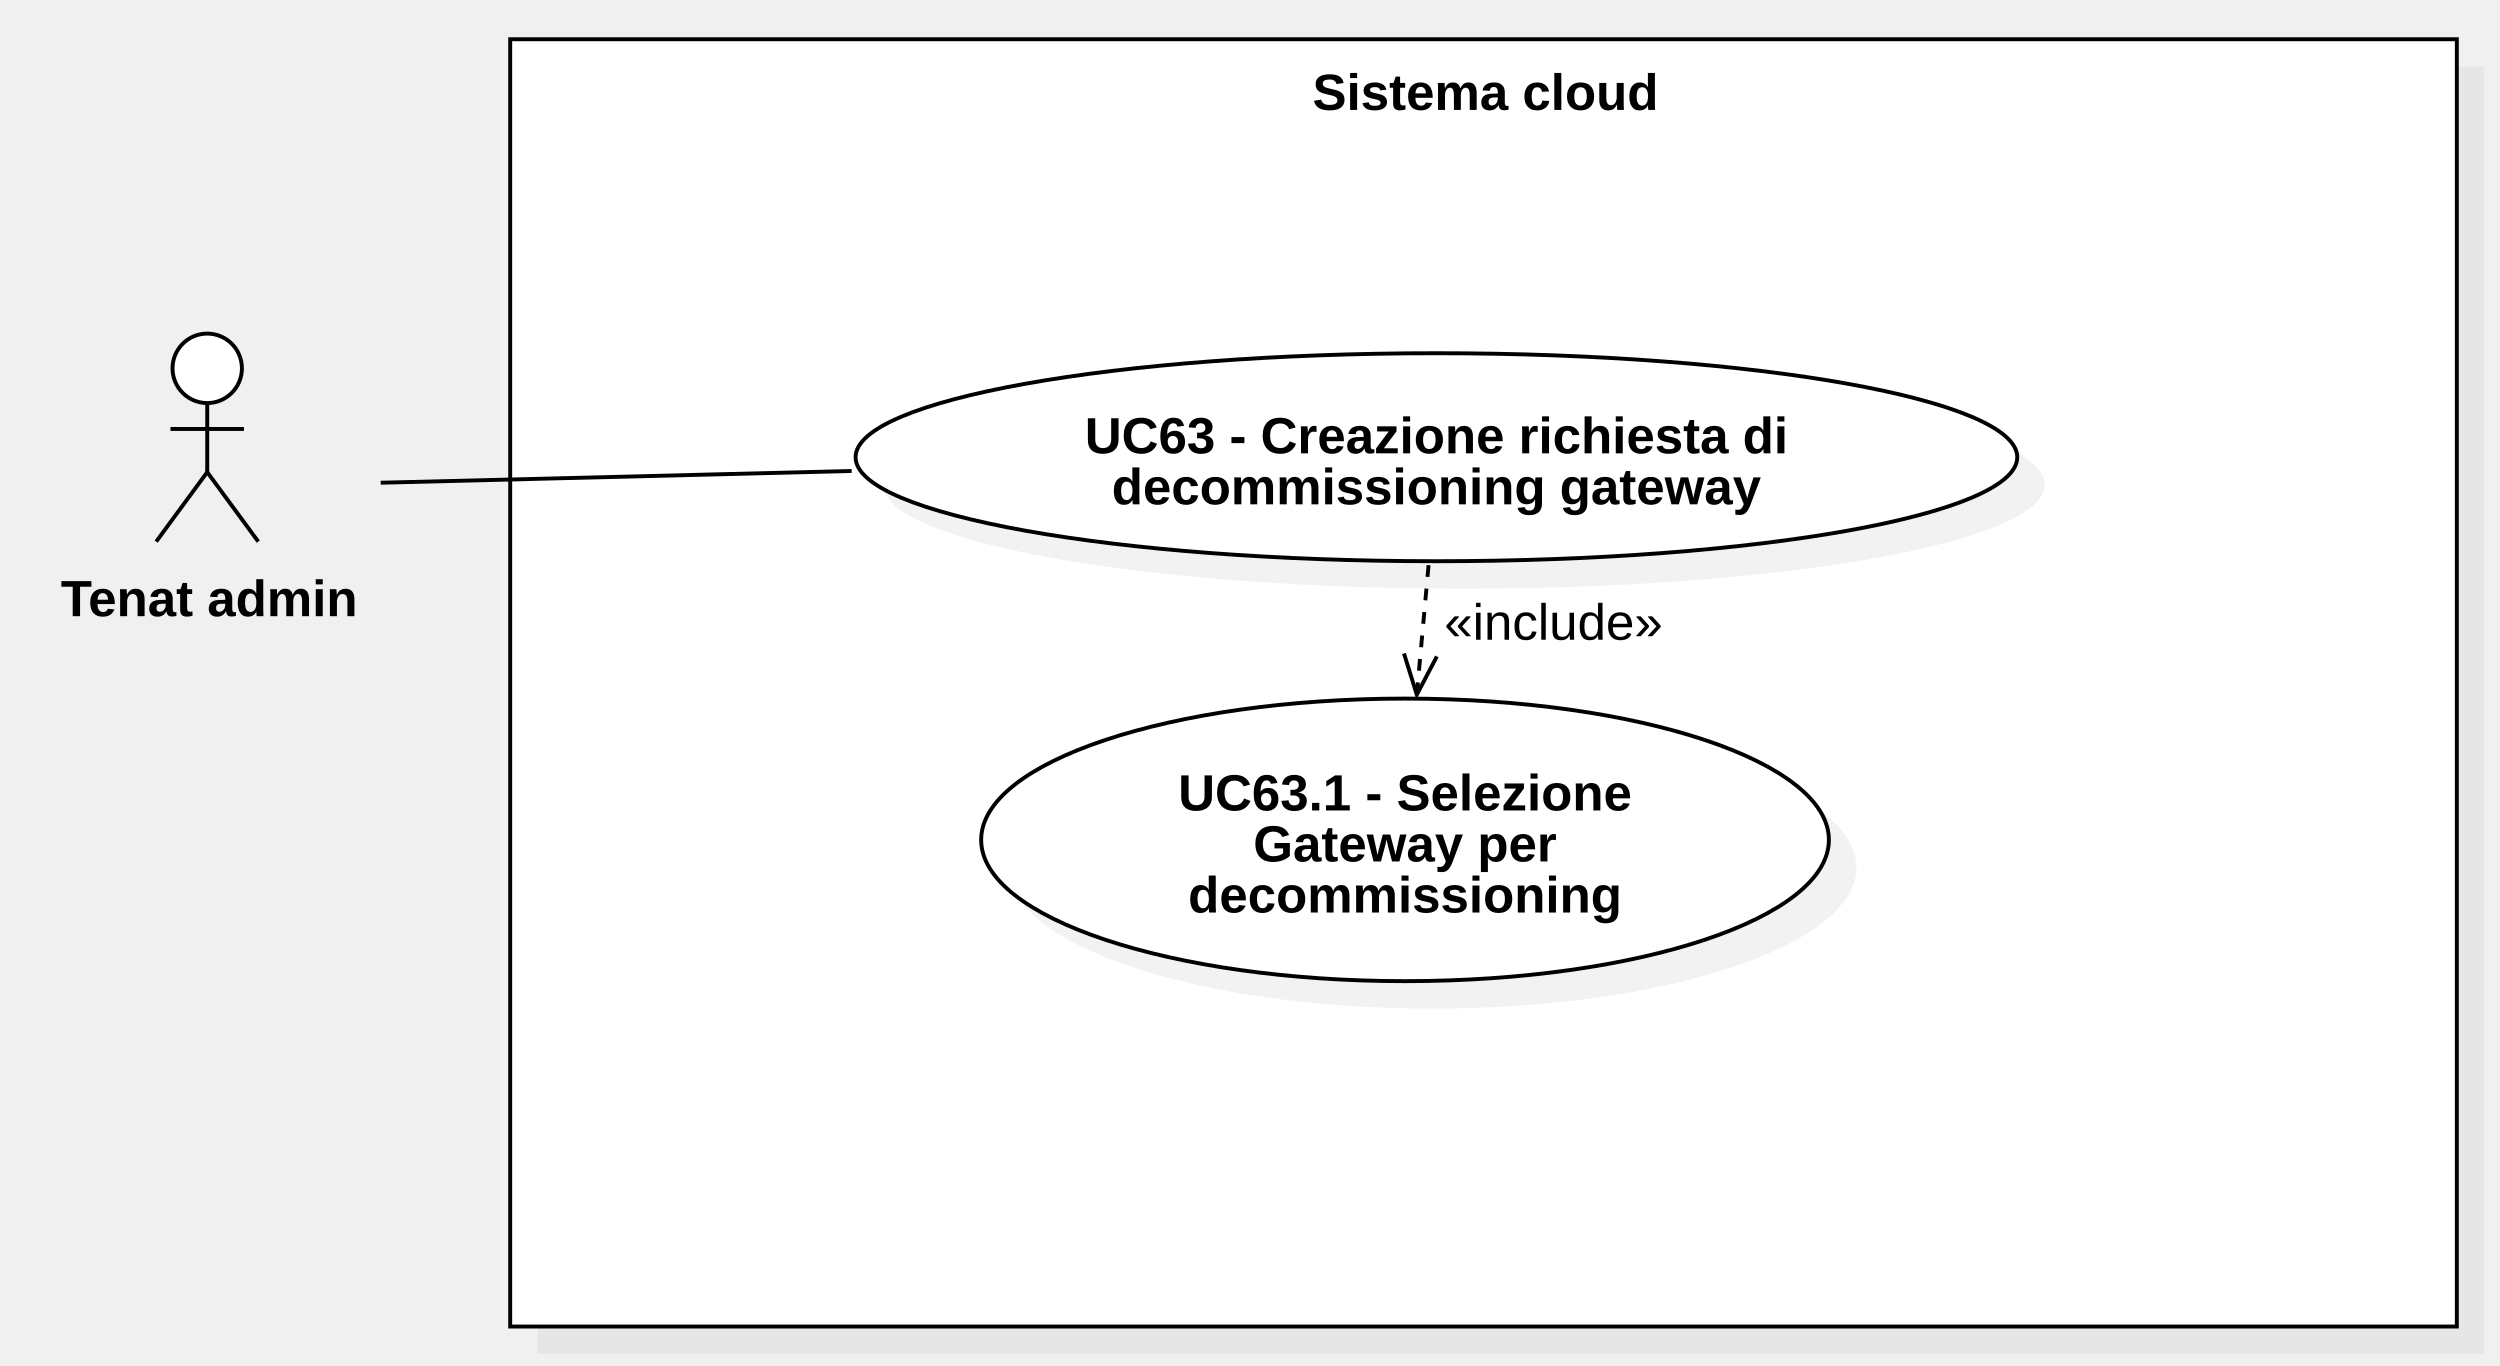
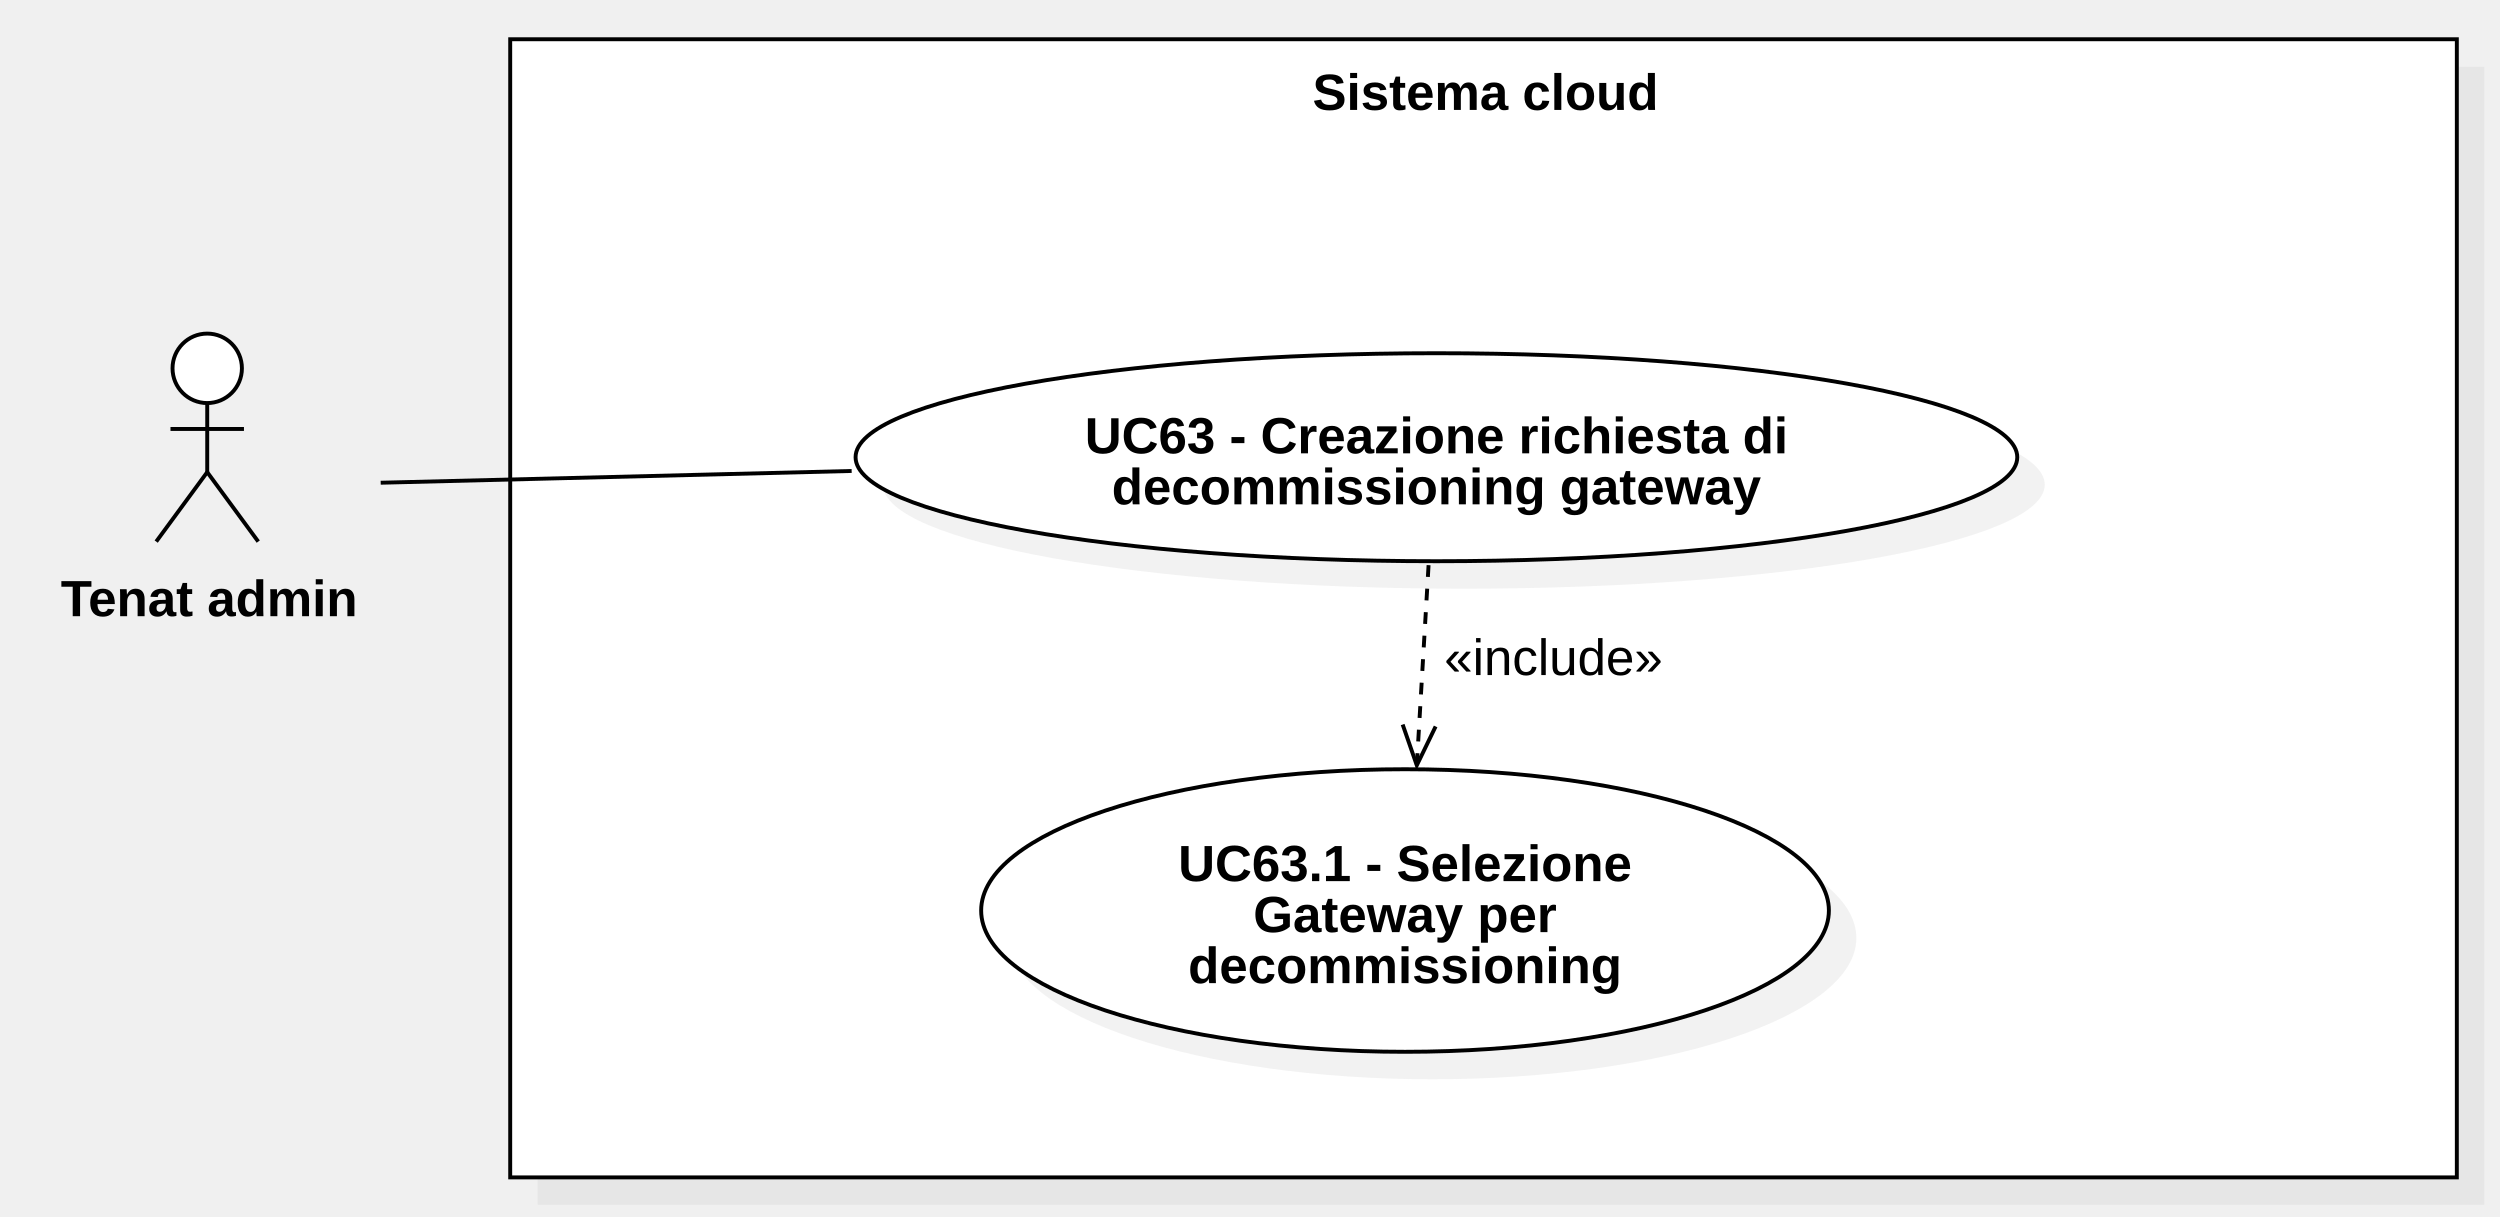
- <svg xmlns="http://www.w3.org/2000/svg" version="1.1" width="637" height="348">
+ <svg xmlns="http://www.w3.org/2000/svg" version="1.1" width="637" height="310">
  <defs />
  <g>
    <g>
-       <rect fill="#C0C0C0" stroke="none" x="161" y="37" width="496" height="328" transform="matrix(1 0 0 1 -24 -20)" fill-opacity="0.2" />
+       <rect fill="#C0C0C0" stroke="none" x="161" y="37" width="496" height="290" transform="matrix(1 0 0 1 -24 -20)" fill-opacity="0.2" />
    </g>
    <g>
-       <rect fill="#ffffff" stroke="none" x="154" y="30" width="496" height="328" transform="matrix(1 0 0 1 -24 -20)" />
+       <rect fill="#ffffff" stroke="none" x="154" y="30" width="496" height="290" transform="matrix(1 0 0 1 -24 -20)" />
    </g>
    <g>
-       <path fill="none" stroke="#000000" paint-order="fill stroke markers" d=" M 130 10 L 626 10 L 626 338 L 130 338 L 130 10 Z Z" stroke-miterlimit="10" stroke-dasharray="" />
+       <path fill="none" stroke="#000000" paint-order="fill stroke markers" d=" M 130 10 L 626 10 L 626 300 L 130 300 L 130 10 Z Z" stroke-miterlimit="10" stroke-dasharray="" />
    </g>
    <g>
      <g>
        <path fill="none" stroke="none" />
        <text fill="#000000" stroke="none" font-family="Arial" font-size="13px" font-style="normal" font-weight="bold" text-decoration="undefined" x="402.5" y="43.5" text-anchor="middle" dominant-baseline="central" transform="matrix(1 0 0 1 -24 -20)">Sistema cloud</text>
      </g>
    </g>
    <g>
      <path fill="#ffffff" stroke="none" paint-order="stroke fill markers" d=" M 43.96 93.85 C 43.96 88.962 47.918 85 52.8 85 C 57.682 85 61.64 88.962 61.64 93.85 C 61.64 98.738 57.682 102.7 52.8 102.7 C 47.918 102.7 43.96 98.738 43.96 93.85 Z" />
    </g>
    <g>
      <path fill="none" stroke="#000000" paint-order="fill stroke markers" d=" M 43.96 93.85 C 43.96 88.962 47.918 85 52.8 85 C 57.682 85 61.64 88.962 61.64 93.85 C 61.64 98.738 57.682 102.7 52.8 102.7 C 47.918 102.7 43.96 98.738 43.96 93.85 Z" stroke-miterlimit="10" stroke-dasharray="" />
    </g>
    <g>
      <path fill="none" stroke="#000000" paint-order="fill stroke markers" d=" M 52.8 102.7 L 52.8 120.3" stroke-miterlimit="10" stroke-dasharray="" />
    </g>
    <g>
      <path fill="none" stroke="#000000" paint-order="fill stroke markers" d=" M 43.44 109.3 L 62.16 109.3" stroke-miterlimit="10" stroke-dasharray="" />
    </g>
    <g>
      <path fill="none" stroke="#000000" paint-order="fill stroke markers" d=" M 52.8 120.3 L 39.8 138" stroke-miterlimit="10" stroke-dasharray="" />
    </g>
    <g>
      <path fill="none" stroke="#000000" paint-order="fill stroke markers" d=" M 52.8 120.3 L 65.8 138" stroke-miterlimit="10" stroke-dasharray="" />
    </g>
    <g>
      <g>
        <path fill="none" stroke="none" />
        <text fill="#000000" stroke="none" font-family="Arial" font-size="13px" font-style="normal" font-weight="bold" text-decoration="undefined" x="77.3" y="172.5" text-anchor="middle" dominant-baseline="central" transform="matrix(1 0 0 1 -24 -20)">Tenat admin</text>
      </g>
    </g>
    <g>
      <path fill="#C0C0C0" stroke="none" paint-order="stroke fill markers" d=" M 225 123.5 C 225 108.864 291.262 97 373 97 C 454.738 97 521 108.864 521 123.5 C 521 138.136 454.738 150 373 150 C 291.262 150 225 138.136 225 123.5 Z" fill-opacity="0.2" />
    </g>
    <g>
      <path fill="#ffffff" stroke="none" paint-order="stroke fill markers" d=" M 218 116.5 C 218 101.864 284.262 90 366 90 C 447.738 90 514 101.864 514 116.5 C 514 131.136 447.738 143 366 143 C 284.262 143 218 131.136 218 116.5 Z" />
    </g>
    <g>
      <path fill="none" stroke="#000000" paint-order="fill stroke markers" d=" M 218 116.5 C 218 101.864 284.262 90 366 90 C 447.738 90 514 101.864 514 116.5 C 514 131.136 447.738 143 366 143 C 284.262 143 218 131.136 218 116.5 Z" stroke-miterlimit="10" stroke-dasharray="" />
    </g>
    <g>
      <g>
        <path fill="none" stroke="none" />
        <text fill="#000000" stroke="none" font-family="Arial" font-size="13px" font-style="normal" font-weight="bold" text-decoration="undefined" x="390" y="131" text-anchor="middle" dominant-baseline="central" transform="matrix(1 0 0 1 -24 -20)">UC63 - Creazione richiesta di</text>
        <text fill="#000000" stroke="none" font-family="Arial" font-size="13px" font-style="normal" font-weight="bold" text-decoration="undefined" x="390" y="144" text-anchor="middle" dominant-baseline="central" transform="matrix(1 0 0 1 -24 -20)">decommissioning gateway</text>
      </g>
    </g>
    <g>
-       <path fill="#C0C0C0" stroke="none" paint-order="stroke fill markers" d=" M 257 221 C 257 201.118 305.353 185 365 185 C 424.647 185 473 201.118 473 221 C 473 240.882 424.647 257 365 257 C 305.353 257 257 240.882 257 221 Z" fill-opacity="0.2" />
+       <path fill="none" stroke="#000000" paint-order="fill stroke markers" d=" M 364 144 L 361 195" stroke-miterlimit="10" stroke-dasharray="3" />
    </g>
    <g>
-       <path fill="#ffffff" stroke="none" paint-order="stroke fill markers" d=" M 250 214 C 250 194.118 298.353 178 358 178 C 417.647 178 466 194.118 466 214 C 466 233.882 417.647 250 358 250 C 298.353 250 250 233.882 250 214 Z" />
+       <path fill="none" stroke="#000000" paint-order="fill stroke markers" d=" M 357.395 184.608 L 361 195 L 365.799 185.102" stroke-miterlimit="10" stroke-dasharray="" />
    </g>
    <g>
-       <path fill="none" stroke="#000000" paint-order="fill stroke markers" d=" M 250 214 C 250 194.118 298.353 178 358 178 C 417.647 178 466 194.118 466 214 C 466 233.882 417.647 250 358 250 C 298.353 250 250 233.882 250 214 Z" stroke-miterlimit="10" stroke-dasharray="" />
+       <rect fill="#ffffff" stroke="none" x="392" y="181" width="55.656" height="13" transform="matrix(1 0 0 1 -24 -20)" />
    </g>
    <g>
      <g>
        <path fill="none" stroke="none" />
-         <text fill="#000000" stroke="none" font-family="Arial" font-size="13px" font-style="normal" font-weight="bold" text-decoration="undefined" x="382" y="222" text-anchor="middle" dominant-baseline="central" transform="matrix(1 0 0 1 -24 -20)">UC63.1 - Selezione</text>
-         <text fill="#000000" stroke="none" font-family="Arial" font-size="13px" font-style="normal" font-weight="bold" text-decoration="undefined" x="382" y="235" text-anchor="middle" dominant-baseline="central" transform="matrix(1 0 0 1 -24 -20)">Gateway per</text>
-         <text fill="#000000" stroke="none" font-family="Arial" font-size="13px" font-style="normal" font-weight="bold" text-decoration="undefined" x="382" y="248" text-anchor="middle" dominant-baseline="central" transform="matrix(1 0 0 1 -24 -20)">decommissioning</text>
-       </g>
-     </g>
-     <g>
-       <path fill="none" stroke="#000000" paint-order="fill stroke markers" d=" M 364 144 L 361 177" stroke-miterlimit="10" stroke-dasharray="3" />
-     </g>
-     <g>
-       <path fill="none" stroke="#000000" paint-order="fill stroke markers" d=" M 357.728 166.498 L 361 177 L 366.112 167.26" stroke-miterlimit="10" stroke-dasharray="" />
-     </g>
-     <g>
-       <rect fill="#ffffff" stroke="none" x="392" y="172" width="55.656" height="13" transform="matrix(1 0 0 1 -24 -20)" />
-     </g>
-     <g>
-       <g>
-         <path fill="none" stroke="none" />
-         <text fill="#000000" stroke="none" font-family="Arial" font-size="13px" font-style="normal" font-weight="normal" text-decoration="undefined" x="419.828" y="178.5" text-anchor="middle" dominant-baseline="central" transform="matrix(1 0 0 1 -24 -20)">«include»</text>
+         <text fill="#000000" stroke="none" font-family="Arial" font-size="13px" font-style="normal" font-weight="normal" text-decoration="undefined" x="419.828" y="187.5" text-anchor="middle" dominant-baseline="central" transform="matrix(1 0 0 1 -24 -20)">«include»</text>
      </g>
    </g>
    <g>
      <path fill="none" stroke="#000000" paint-order="fill stroke markers" d=" M 97 123 L 217 120" stroke-miterlimit="10" stroke-dasharray="" />
    </g>
+     <g>
+       <path fill="#C0C0C0" stroke="none" paint-order="stroke fill markers" d=" M 257 239 C 257 219.118 305.353 203 365 203 C 424.647 203 473 219.118 473 239 C 473 258.882 424.647 275 365 275 C 305.353 275 257 258.882 257 239 Z" fill-opacity="0.2" />
+     </g>
+     <g>
+       <path fill="#ffffff" stroke="none" paint-order="stroke fill markers" d=" M 250 232 C 250 212.118 298.353 196 358 196 C 417.647 196 466 212.118 466 232 C 466 251.882 417.647 268 358 268 C 298.353 268 250 251.882 250 232 Z" />
+     </g>
+     <g>
+       <path fill="none" stroke="#000000" paint-order="fill stroke markers" d=" M 250 232 C 250 212.118 298.353 196 358 196 C 417.647 196 466 212.118 466 232 C 466 251.882 417.647 268 358 268 C 298.353 268 250 251.882 250 232 Z" stroke-miterlimit="10" stroke-dasharray="" />
+     </g>
+     <g>
+       <g>
+         <path fill="none" stroke="none" />
+         <text fill="#000000" stroke="none" font-family="Arial" font-size="13px" font-style="normal" font-weight="bold" text-decoration="undefined" x="382" y="240" text-anchor="middle" dominant-baseline="central" transform="matrix(1 0 0 1 -24 -20)">UC63.1 - Selezione</text>
+         <text fill="#000000" stroke="none" font-family="Arial" font-size="13px" font-style="normal" font-weight="bold" text-decoration="undefined" x="382" y="253" text-anchor="middle" dominant-baseline="central" transform="matrix(1 0 0 1 -24 -20)">Gateway per</text>
+         <text fill="#000000" stroke="none" font-family="Arial" font-size="13px" font-style="normal" font-weight="bold" text-decoration="undefined" x="382" y="266" text-anchor="middle" dominant-baseline="central" transform="matrix(1 0 0 1 -24 -20)">decommissioning</text>
+       </g>
+     </g>
  </g>
</svg>
